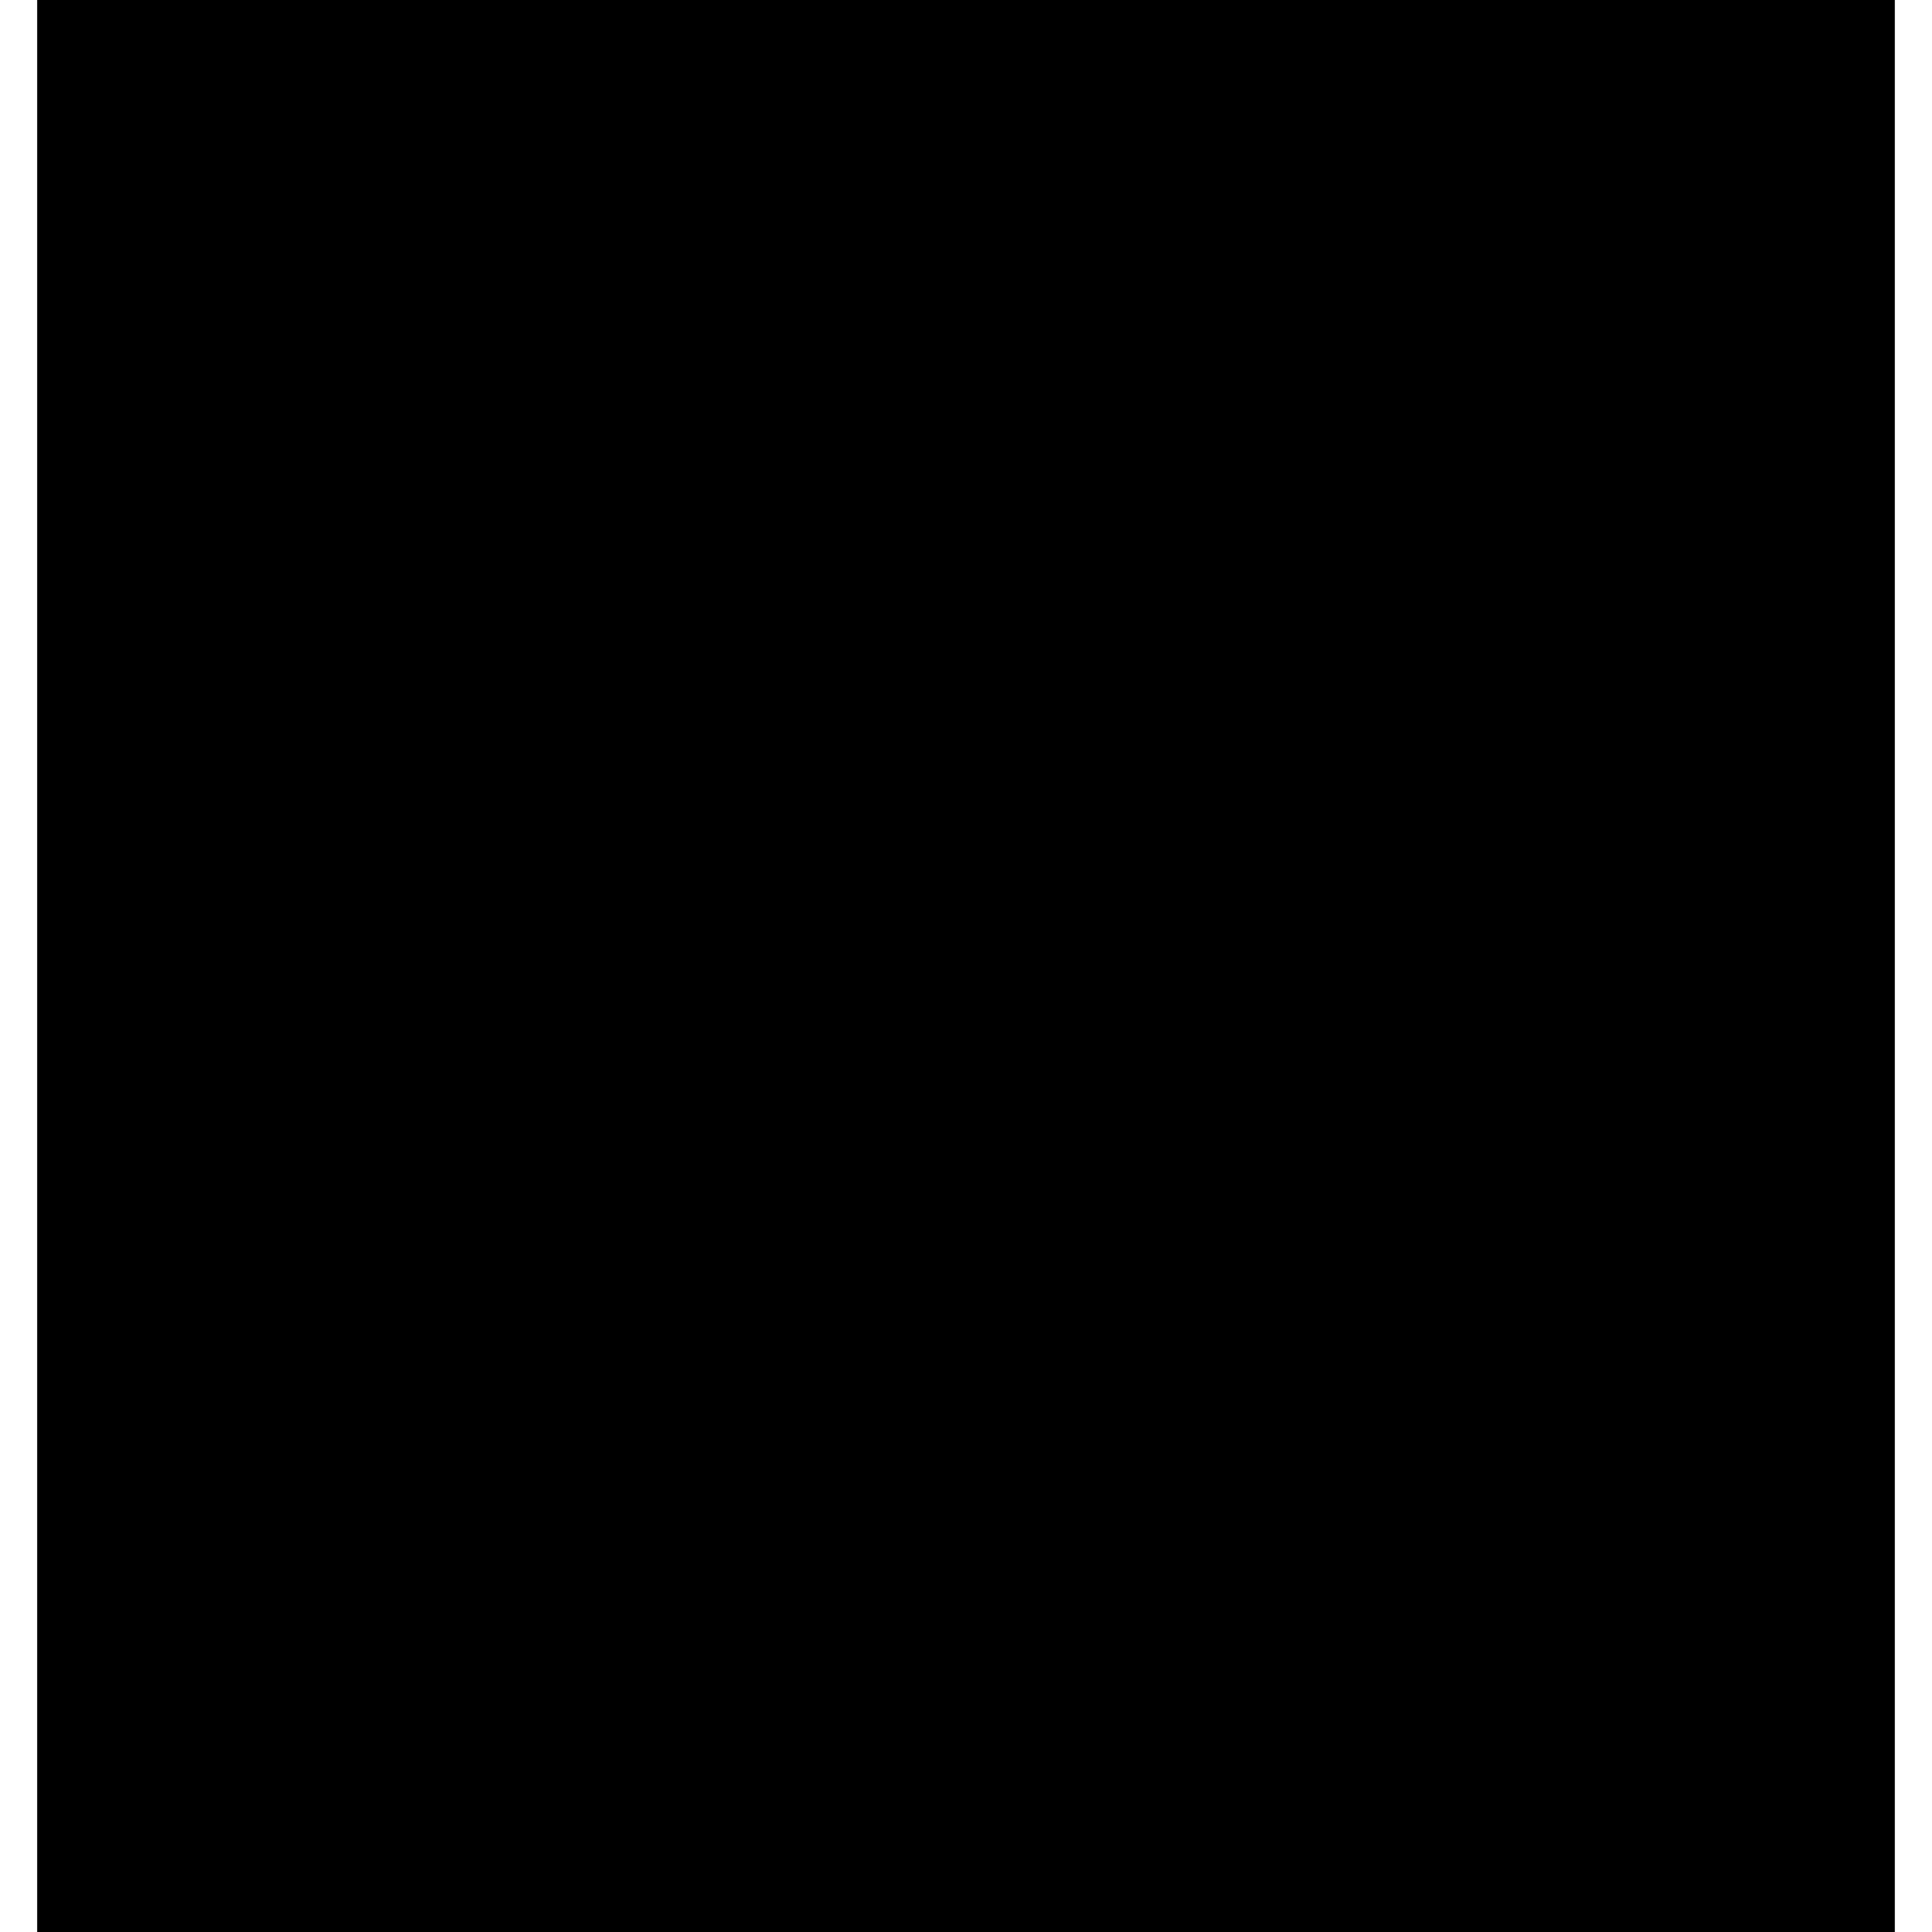
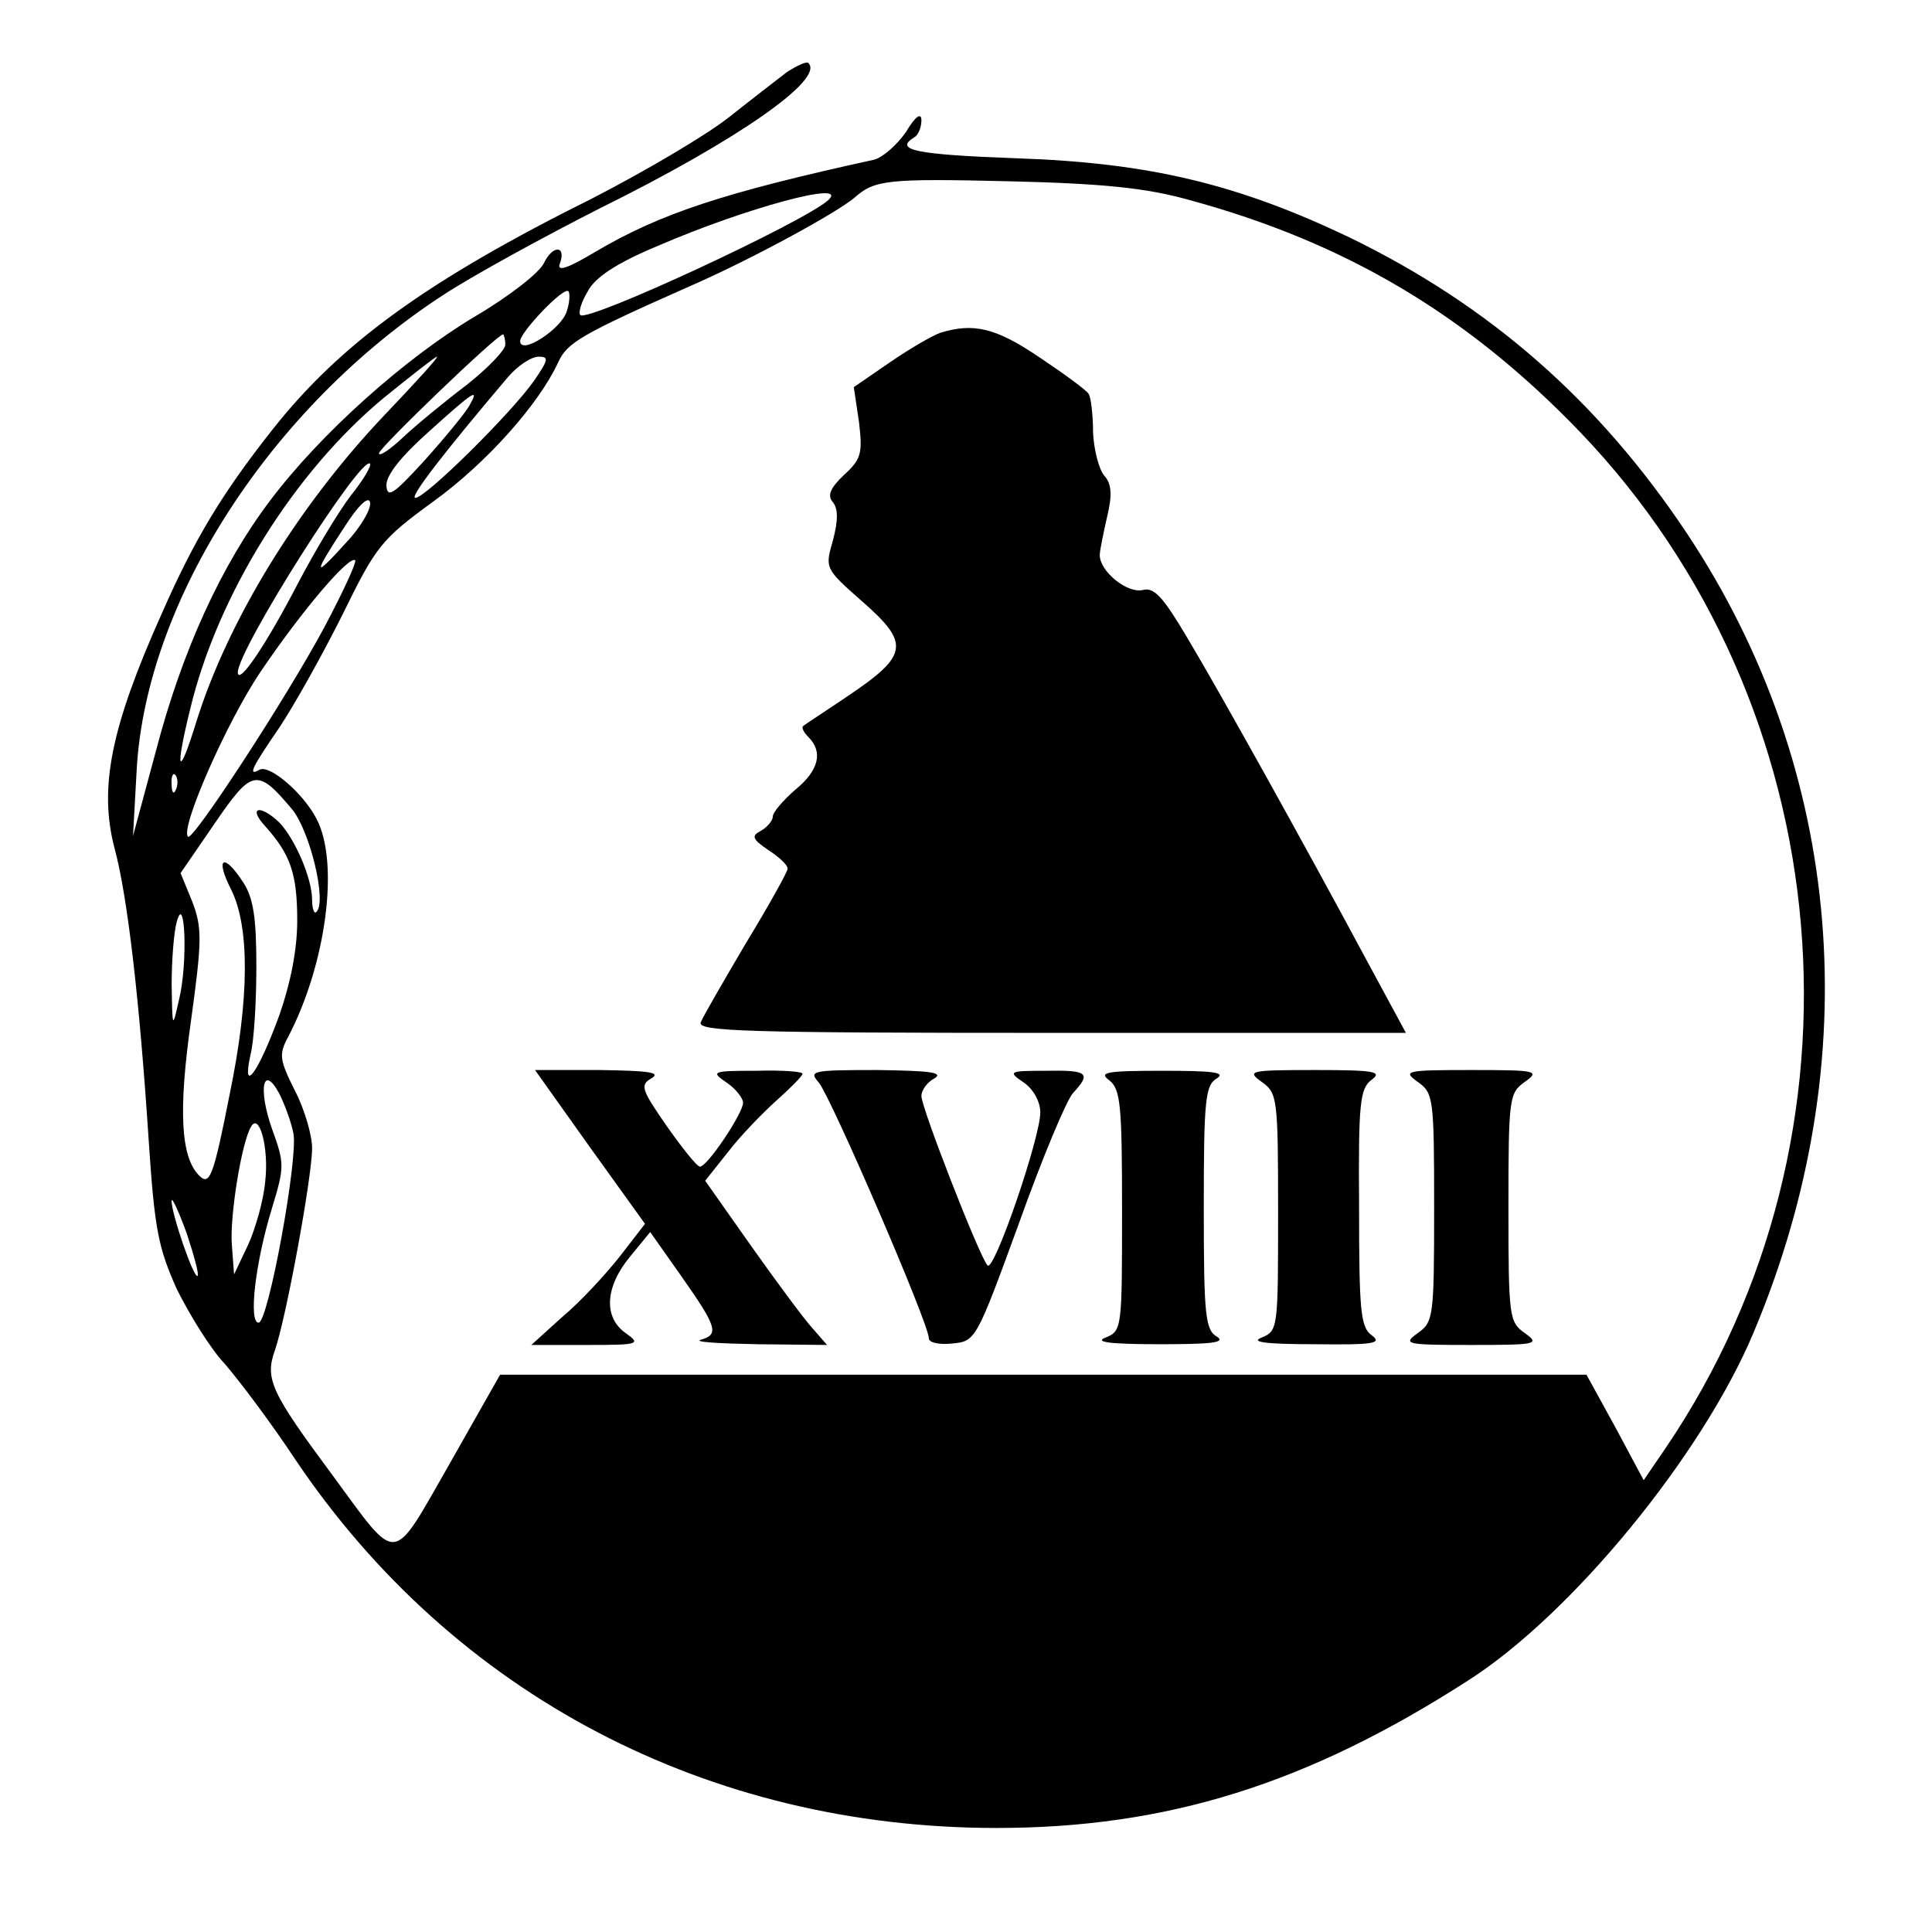
- <svg xmlns="http://www.w3.org/2000/svg" version="1.0" width="156pt" height="156pt" viewBox="0 0 156 156" preserveAspectRatio="xMidYMid meet">
-   <g transform="translate(0,156) scale(0.1,-0.1)" fill="#000000" stroke="none">
-     <path d="M30 780 l0 -780 750 0 750 0 0 780 0 780 -750 0 -750 0 0 -780z" />
-   </g>
+ <svg xmlns="http://www.w3.org/2000/svg" version="1" width="346.667" height="346.667" viewBox="0 0 260 260">
+   <path d="M105.9 9.7c-1.3 1-4.8 3.7-7.7 6-3 2.4-11.3 7.3-18.5 11-22.1 11-33.9 19.5-43.1 31.2-6.7 8.5-10.4 14.6-14.8 24.6-6.9 15.4-8.5 23.5-6.4 31.6 1.8 6.6 3.4 20.9 4.6 39.2.8 12.2 1.3 14.6 3.8 20.2 1.7 3.4 4.5 8 6.5 10.1 1.9 2.2 6.2 7.9 9.5 12.9 21.3 31.6 55.5 49.5 94.3 49.5 22.9 0 41.8-5.9 63.4-19.8 14-8.9 31.6-30.4 38.5-46.9 15.4-36.6 12.1-75.7-8.9-107.4-11.9-17.9-26.6-30.8-45.6-40-14.9-7.1-26.8-10-44.7-10.6-13.6-.5-16.5-1.1-13.8-2.8.6-.3 1-1.4 1-2.3 0-1.1-.8-.6-2.1 1.6-1.2 1.7-3.1 3.4-4.3 3.7-20.1 4.4-28.7 7.2-37.5 12.4-3.5 2.1-5.1 2.7-4.8 1.7 1-2.6-.9-2.7-2.1-.2-.6 1.3-4.7 4.5-9.3 7.2-9.4 5.6-20.8 15.8-27.5 24.7C29.8 76 24.5 87.6 21 101l-3.1 11.5.5-9c1.3-22.7 18.1-48.8 41.4-63.9 4-2.6 13.5-7.8 21-11.6 18.2-9 30.2-17.3 28-19.5-.2-.3-1.5.3-2.9 1.2zM160 26.9c21 5.7 37.4 15.4 52.6 31.2 35.3 36.8 40.2 94.5 11.6 136.7l-3 4.4-3.8-7.1-3.9-7.1H67.3l-6.8 12c-7.9 13.8-6.8 13.7-15.7 1.6-8.3-11.2-9.2-13-7.8-16.9 1.5-4.3 5-23.3 5-27.2 0-1.7-1-5.2-2.3-7.7-2.1-4.2-2.2-4.9-.9-7.3 5.1-9.8 6.9-23.4 3.8-29.3-1.8-3.5-6.4-7.4-7.7-6.6-1.6.9-1-.3 2.7-5.7 2-3 5.8-9.8 8.5-15.2 4.5-9.2 5.2-10.1 12.2-15.2 7.2-5.2 14.2-13.1 16.8-18.7 1.2-2.7 3.1-3.8 18-10.4 8-3.5 19.4-9.7 21.9-11.8 2.7-2.4 4.4-2.6 21-2.2 12.5.3 18.3.9 24 2.5zm-48.5 0c-3.1 2.9-32.4 16.5-33.4 15.5-.3-.3.1-1.7 1-3.2 1-1.9 3.9-3.8 9.4-6.1 11.8-5.1 25.8-8.9 23-6.2zM76.3 41.8c-.6 2.4-6.3 6.1-6.3 4.1 0-1.2 5.9-7.4 6.5-6.7.2.2.2 1.4-.2 2.6zM68 46.4c0 .7-2.4 3.2-5.2 5.4-2.9 2.2-6.8 5.4-8.5 7-1.8 1.7-3.3 2.7-3.3 2.2 0-.7 15.9-16 16.7-16 .1 0 .3.6.3 1.4zm-16.2 9.4C40.2 68 30.7 83.4 26.4 97.2c-2.4 7.8-2.9 6.7-.8-1.8 3.7-15.4 14-31.9 26.1-41.9 3.7-3 6.9-5.5 7.1-5.5.3 0-2.9 3.5-7 7.8zm20.1-4.6c-3 4.3-14.6 15.8-16 15.8-.9 0 4.1-6.4 12.5-16.3 1.3-1.5 3.1-2.7 4.1-2.7 1.4 0 1.3.4-.6 3.2zm-8.8 3.5c-.6 1-3.3 4.3-6 7.3-4.2 4.6-5 5.1-5.1 3.3 0-1.4 2-3.9 5.7-7.2 6.2-5.6 6.9-6 5.4-3.4zm-15.9 12c-1.6 2.1-4.8 7.4-7.1 11.8-4.2 8.1-8 13.8-8.1 12 0-3.1 16.6-29.3 17.8-28.1.2.3-.9 2.2-2.6 4.3zm-.6 6.3c-4.5 5-4.5 4.4-.3-2 1.9-3 3.3-4.3 3.5-3.4.2.8-1.2 3.3-3.2 5.4zm-3 11.5c-5.1 9.5-17.7 28.8-18.3 28.1-1.1-1.1 5.2-15.4 9.7-22.1 5.6-8.3 12-15.8 12.8-15.1.2.3-1.7 4.4-4.2 9.1zm-19.9 21.7c-.3.8-.6.5-.6-.6-.1-1.1.2-1.7.5-1.3.3.3.4 1.2.1 1.9zm15.6 2.7c2.4 2.9 4.7 12.4 3.3 13.8-.3.4-.6-.4-.6-1.6 0-2.9-2.3-8.2-4.4-10.4-2.6-2.5-4.3-2.1-1.9.5 3.4 3.8 4.3 6.4 4.3 12.7 0 3.9-.9 8.4-2.4 12.7-2.8 7.7-5.1 10.9-3.9 5.4.5-1.9.8-7.3.8-12 0-6.5-.4-9.2-1.8-11.3-2.6-4-3.8-3.3-1.6 1 2.5 5 2.5 14.6-.2 27.6-2.2 11.2-2.7 12.3-4.1 10.9-2.5-2.5-2.8-8.8-1.1-20.8 1.5-10.9 1.5-12.5.2-16l-1.6-3.9 4.6-6.7c5-7.3 5.7-7.5 10.4-1.9zm-15.2 25.6c-.9 4-.9 4-1-2 0-3.3.3-7.1.7-8.5 1.1-4 1.5 5.6.3 10.5zm15.4 18.1c.6 3.5-3.4 25.4-4.7 25.4-1.4 0-.4-8.3 1.8-15.4 1.7-5.6 1.7-6 0-10.7-1.9-5.4-1.2-8.8 1-4.7.7 1.4 1.6 3.8 1.9 5.4zm-3.8 6.3c-.2 2.5-1.3 6.4-2.3 8.6l-1.9 4-.3-4c-.3-3.7 1.3-13.8 2.6-15.9 1.1-1.9 2.4 2.9 1.9 7.3zm-9.1 12.8c-.5.5-3.6-8.6-3.5-10.1 0-.6.9 1.3 2 4.3 1 3 1.7 5.6 1.5 5.8z" />
+   <path d="M126.5 44.8c-1.1.4-4.2 2.2-6.8 4l-4.8 3.3.7 4.7c.5 4.2.3 5-2 7.1-1.9 1.8-2.3 2.8-1.5 3.7.7.9.7 2.4 0 5.1-1.1 3.8-1.1 3.8 4 8.3 6.4 5.6 6.1 7.2-1.9 12.6-3.1 2.1-5.9 3.9-6.1 4.1-.3.2.1.9.7 1.5 2 2 1.4 4.5-1.8 7.1-1.6 1.4-3 3-3 3.6 0 .5-.7 1.4-1.6 1.9-1.3.7-1.2 1.1 1 2.6 1.4.9 2.6 2 2.6 2.5 0 .4-2.5 4.9-5.6 10-3 5.1-5.8 9.9-6.1 10.7-.4 1.2 6.2 1.4 47.2 1.4h47.7l-5.3-9.8c-8.1-15.1-19.7-36-24.2-43.5-3.2-5.4-4.4-6.7-5.9-6.3-2.1.5-5.8-2.5-5.8-4.7 0-.6.5-3 1-5.2.7-2.9.6-4.4-.4-5.5-.7-.8-1.4-3.5-1.5-5.8 0-2.4-.3-4.8-.6-5.2-.3-.5-3.3-2.7-6.6-4.9-5.9-4-8.9-4.7-13.4-3.3zM79.4 154.4l7.4 10.3-3.4 4.4c-1.9 2.4-5.3 6.1-7.7 8.1l-4.2 3.8H79c7 0 7.3-.1 5.2-1.6-3-2.1-2.8-6.2.6-10.3l2.7-3.3 4.3 6.1c4.7 6.7 5 7.7 2.5 8.4-1 .3 2.4.5 7.6.6l9.4.1-2-2.3c-1.1-1.2-4.8-6.2-8.2-11l-6.2-8.8L98 155c1.6-2.1 4.6-5.2 6.5-6.9 1.9-1.7 3.5-3.3 3.5-3.6 0-.3-2.8-.5-6.2-.4-6 0-6.2.1-4 1.6 1.2.8 2.2 2.1 2.2 2.7 0 1.4-4.8 8.6-5.8 8.6-.4 0-2.4-2.5-4.5-5.5-3.4-4.9-3.6-5.5-2-6.4 1.3-.8-.5-1-6.9-1.1H72l7.4 10.4zM110.2 145.7c1.6 1.9 14.8 32.4 14.8 34.4 0 .6 1.4.9 3.2.7 3.1-.3 3.2-.5 8.9-16.1 3.1-8.7 6.4-16.6 7.3-17.6 2.5-2.7 2-3.1-3.6-3-5.1 0-5.2.1-3 1.6 1.3.9 2.2 2.6 2.2 4 0 3.4-6.2 21.5-7.1 20.6-1.1-1.2-8.9-21.2-8.9-22.8 0-.8.8-1.9 1.8-2.4 1.2-.8-.8-1-7.7-1.1-8.9 0-9.3.1-7.9 1.7zM149.3 145.4c1.5 1.2 1.7 3.3 1.7 17.5 0 15.8 0 16.2-2.2 17.1-1.6.6.5.9 7.2.9 6.9 0 9-.2 7.8-1-1.6-.9-1.8-2.8-1.8-17.4 0-14.6.2-16.5 1.8-17.4 1.2-.8-.7-1-7.3-1-7.7 0-8.7.2-7.2 1.3zM169.8 145.6c2.1 1.5 2.2 2.1 2.2 17.5 0 15.6 0 16-2.2 16.9-1.6.6.5.9 7.1.9 7.9.1 9.2-.1 7.7-1.2-1.5-1.1-1.7-3.2-1.7-17.2-.1-14.1.1-16 1.7-17.2 1.5-1.1.3-1.3-7.6-1.3-8.8 0-9.3.1-7.2 1.6zM190.8 145.6c2.1 1.5 2.2 2.1 2.2 16.9 0 14.8-.1 15.4-2.2 16.9-2.1 1.5-1.6 1.6 7.2 1.6s9.3-.1 7.2-1.6c-2.1-1.5-2.2-2.1-2.2-16.9 0-14.8.1-15.4 2.2-16.9 2.1-1.5 1.6-1.6-7.2-1.6s-9.3.1-7.2 1.6z" />
</svg>
